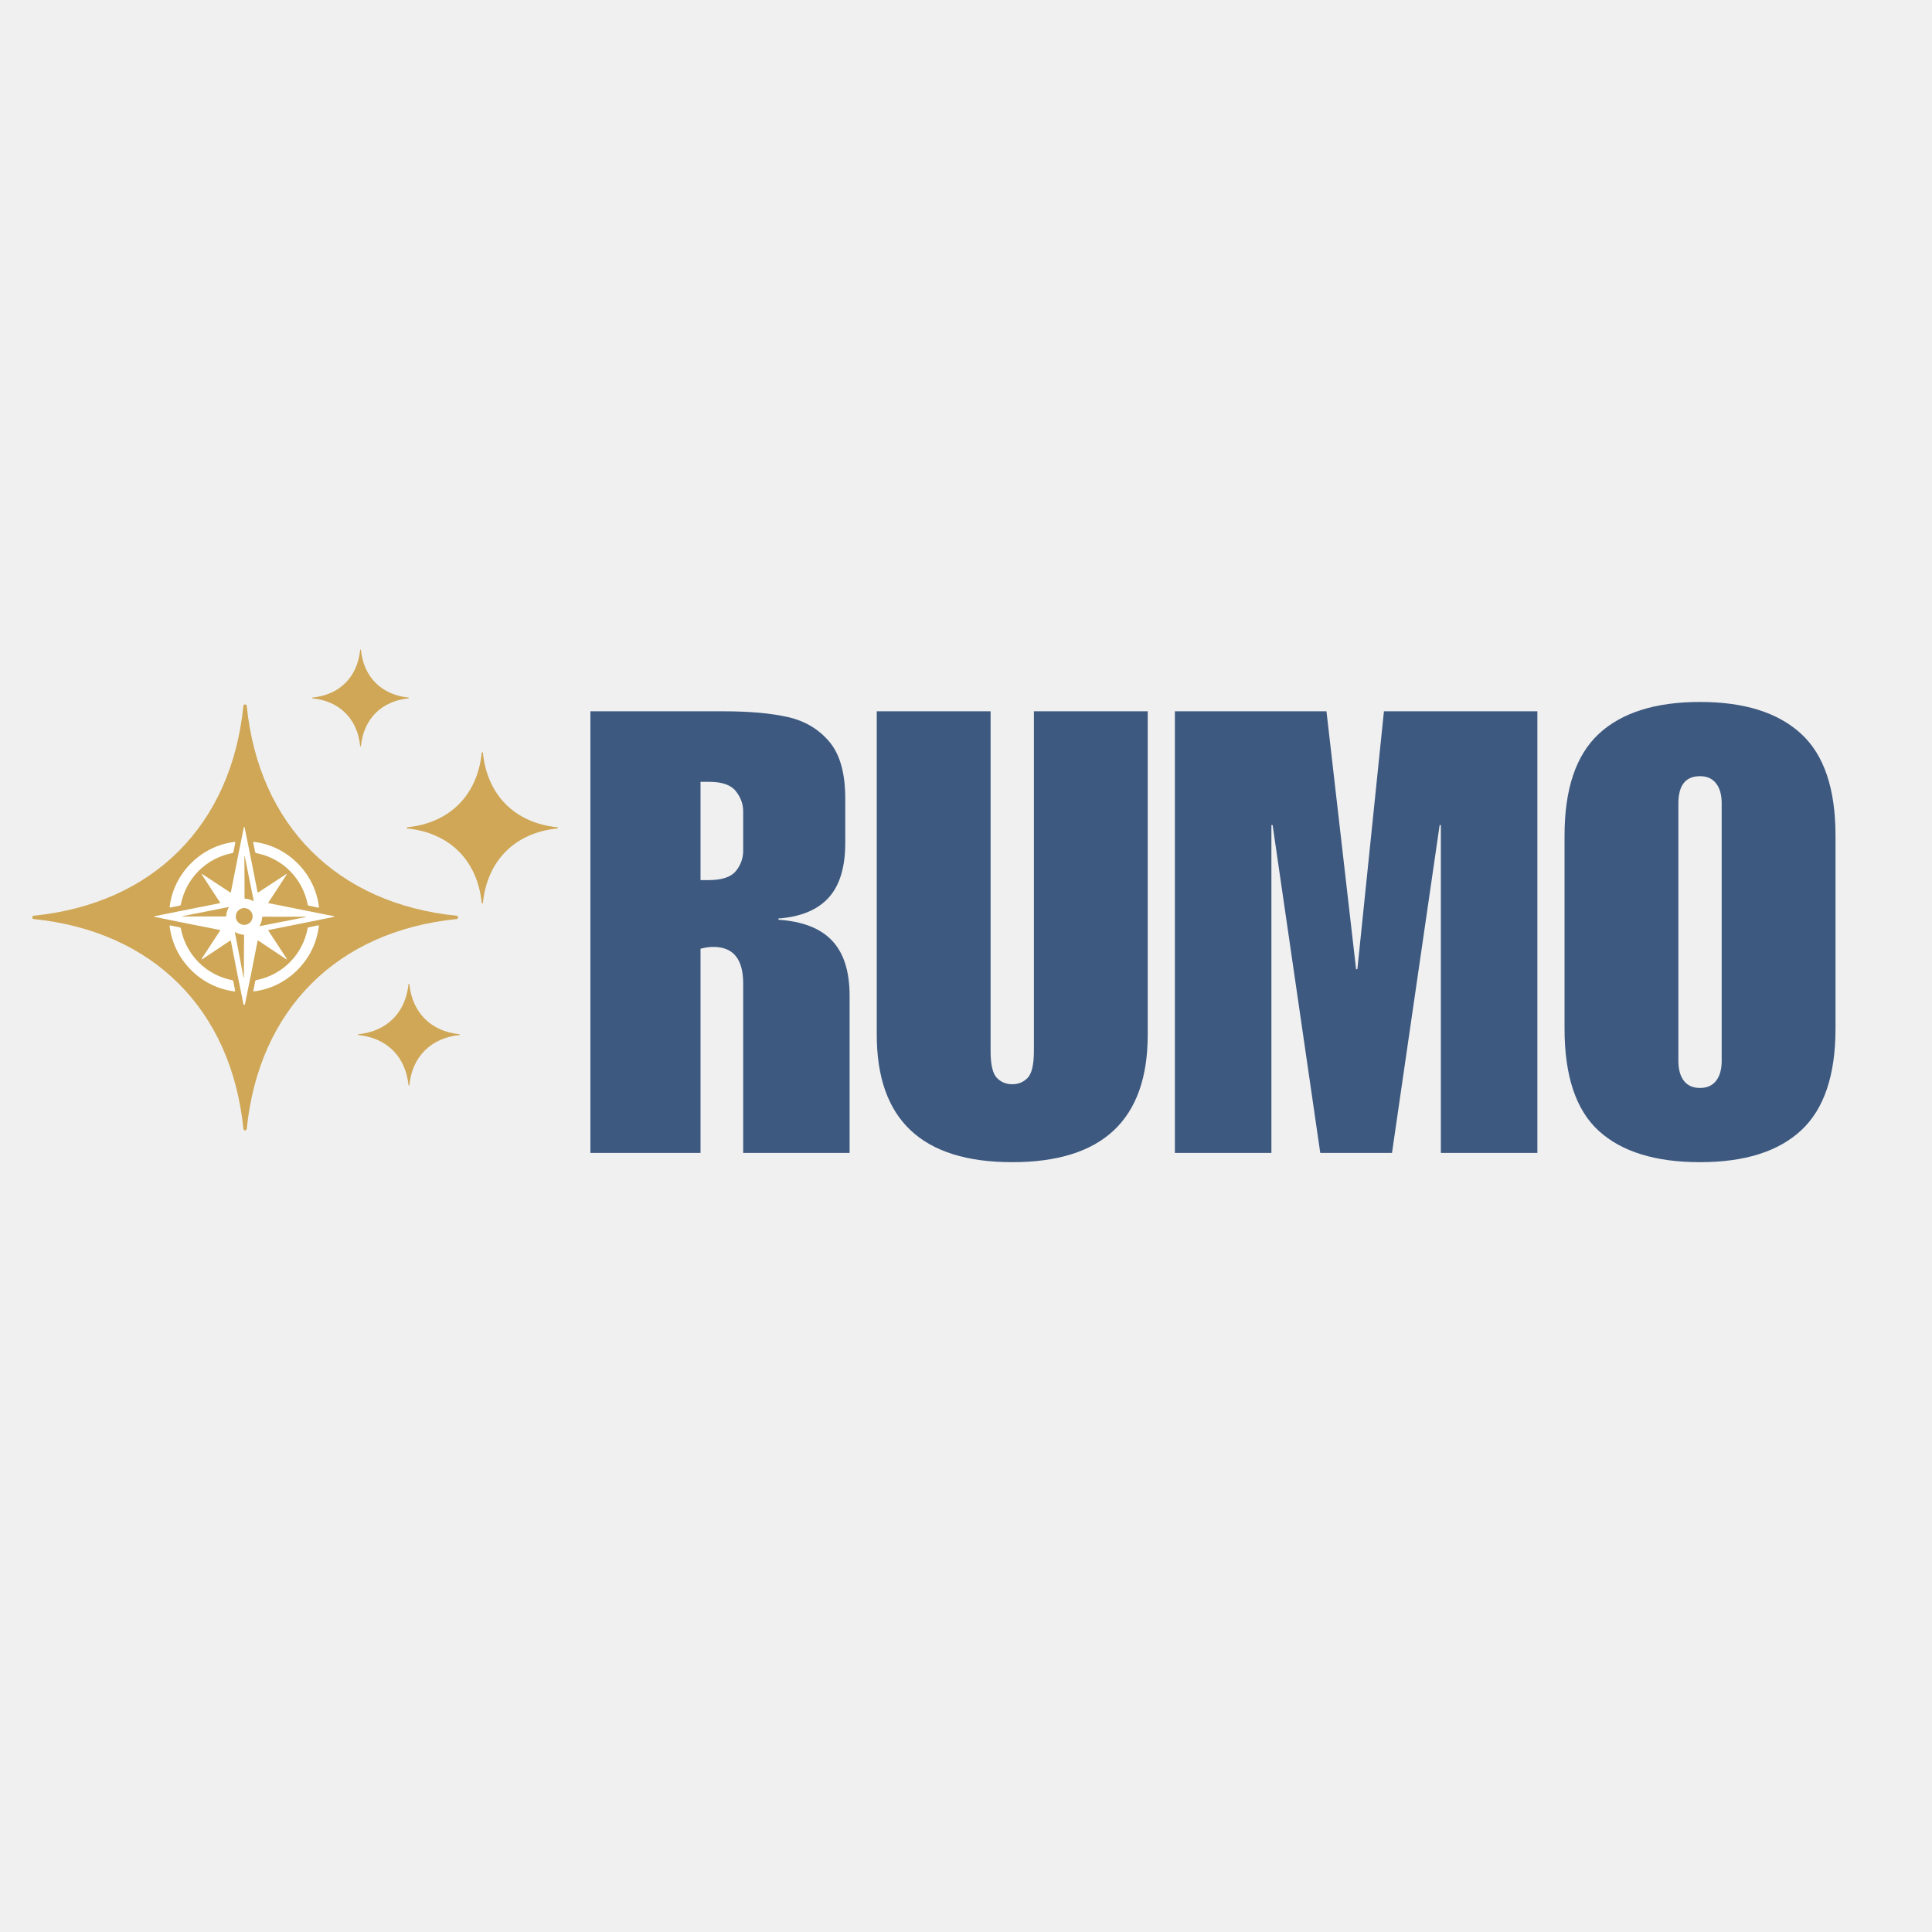
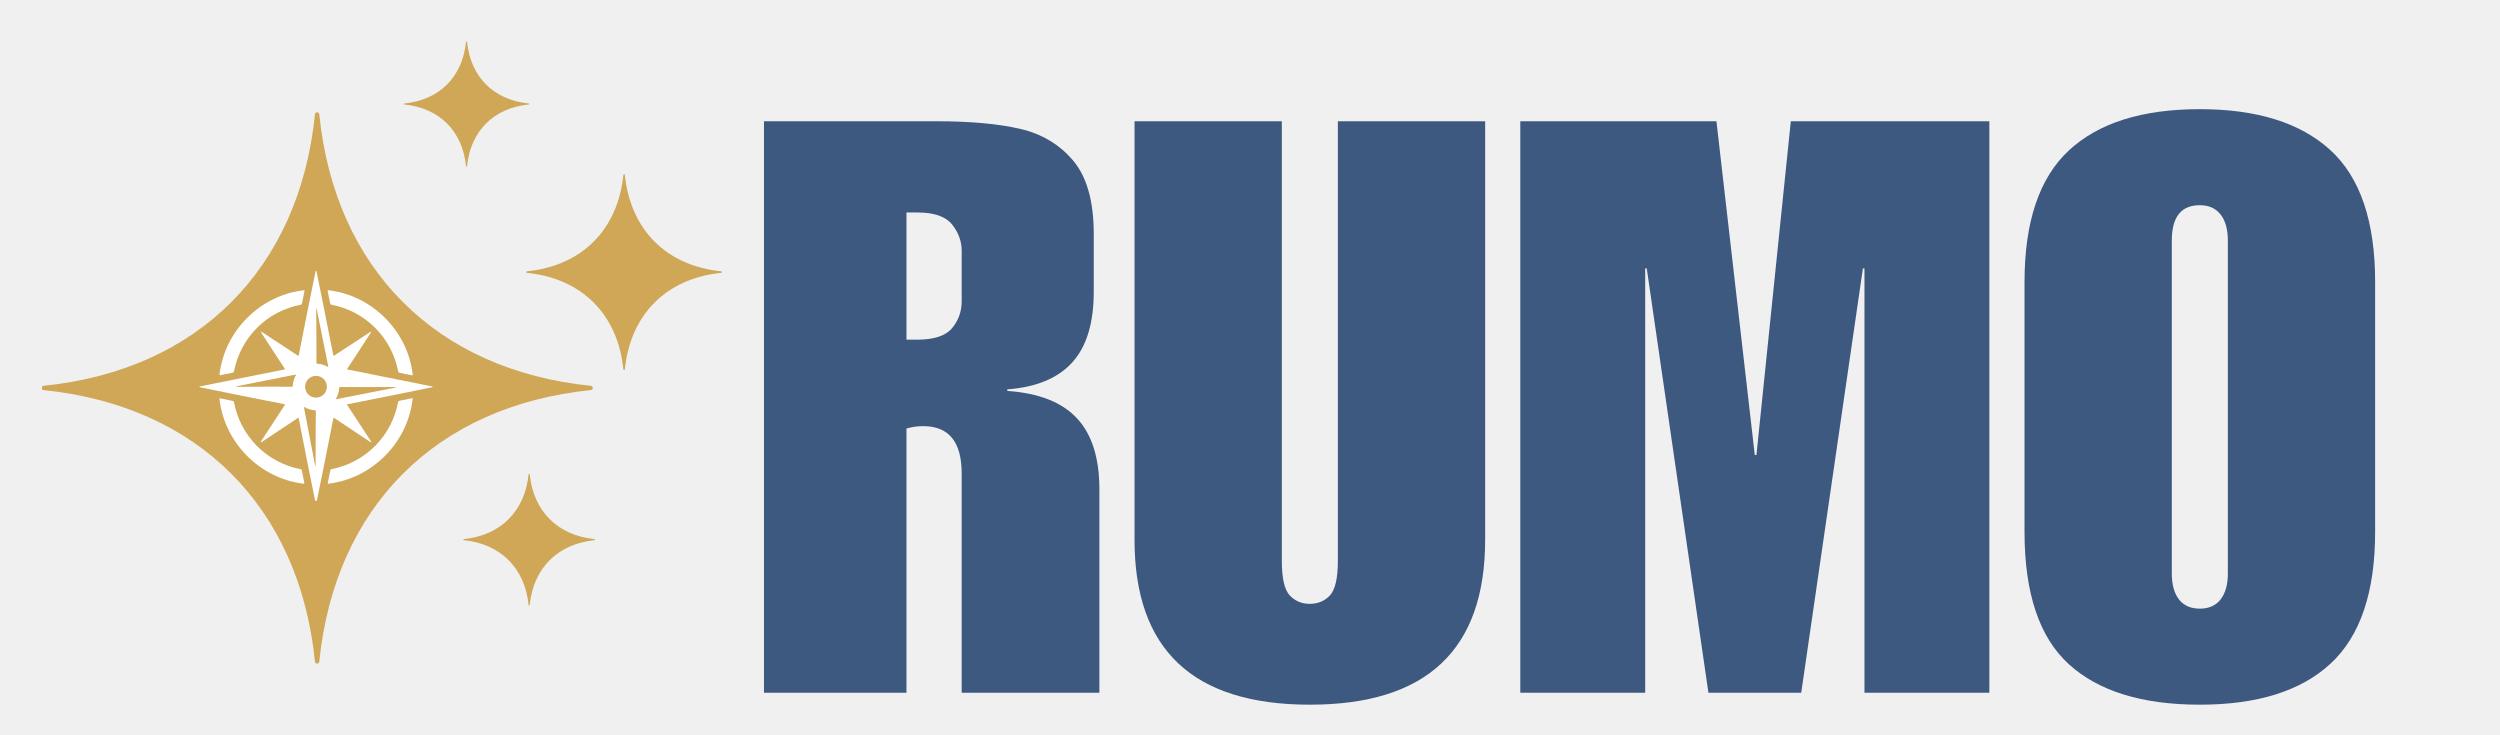
- <svg xmlns="http://www.w3.org/2000/svg" width="500" zoomAndPan="magnify" viewBox="0 0 375 375" height="500" preserveAspectRatio="xMidYMid meet" version="1.0">
+ <svg xmlns="http://www.w3.org/2000/svg" width="500" zoomAndPan="magnify" viewBox="0 120 375 110" height="147" preserveAspectRatio="xMidYMid meet" version="1.0">
  <defs>
    <g />
    <clipPath id="f8dd70a4a6">
      <path d="M 6.301 136 L 89 136 L 89 219.742 L 6.301 219.742 Z M 6.301 136 " clip-rule="nonzero" />
    </clipPath>
    <clipPath id="9ce2304e05">
      <path d="M 78 146 L 108.301 146 L 108.301 176 L 78 176 Z M 78 146 " clip-rule="nonzero" />
    </clipPath>
    <clipPath id="1724910764">
      <path d="M 192 0.078 L 246 0.078 L 246 90 L 192 90 Z M 192 0.078 " clip-rule="nonzero" />
    </clipPath>
    <clipPath id="8512006237">
      <rect x="0" width="250" y="0" height="123" />
    </clipPath>
    <clipPath id="0da29a0ca4">
      <path d="M 29.906 160.5 L 65 160.5 L 65 195 L 29.906 195 Z M 29.906 160.5 " clip-rule="nonzero" />
    </clipPath>
  </defs>
  <g clip-path="url(#f8dd70a4a6)">
    <path fill="#cfa756" d="M 47.574 219.414 C 47.738 219.414 47.875 219.289 47.891 219.125 C 50.246 195.922 65.426 180.734 88.629 178.387 C 88.793 178.371 88.918 178.234 88.918 178.07 L 88.918 178.062 C 88.918 177.898 88.793 177.766 88.629 177.746 C 65.426 175.395 50.238 160.211 47.891 137.012 C 47.875 136.848 47.738 136.723 47.574 136.723 C 47.402 136.723 47.262 136.848 47.246 137.012 C 44.891 160.211 29.711 175.398 6.508 177.746 C 6.344 177.766 6.219 177.898 6.219 178.062 L 6.219 178.07 C 6.219 178.234 6.344 178.371 6.508 178.387 C 29.711 180.742 44.898 195.922 47.246 219.125 C 47.262 219.289 47.398 219.414 47.562 219.414 Z M 47.574 219.414 " fill-opacity="1" fill-rule="nonzero" />
  </g>
  <g clip-path="url(#9ce2304e05)">
    <path fill="#cfa756" d="M 93.617 175.371 C 93.676 175.371 93.727 175.324 93.73 175.27 C 94.566 167.027 99.957 161.637 108.199 160.801 C 108.254 160.797 108.301 160.746 108.301 160.688 C 108.301 160.633 108.254 160.578 108.199 160.574 C 99.957 159.742 94.566 154.348 93.73 146.105 C 93.727 146.051 93.676 146.004 93.617 146.004 C 93.562 146.004 93.512 146.051 93.504 146.105 C 92.672 154.348 87.277 159.742 79.039 160.574 C 78.98 160.578 78.934 160.633 78.934 160.688 C 78.934 160.746 78.98 160.797 79.039 160.801 C 87.277 161.637 92.672 167.027 93.504 175.27 C 93.512 175.324 93.562 175.371 93.617 175.371 Z M 93.617 175.371 " fill-opacity="1" fill-rule="nonzero" />
  </g>
  <path fill="#cfa756" d="M 69.98 144.871 C 70.02 144.871 70.047 144.844 70.055 144.801 C 70.586 139.535 74.043 136.082 79.309 135.547 C 79.348 135.547 79.379 135.512 79.379 135.473 C 79.379 135.434 79.348 135.406 79.309 135.398 C 74.043 134.867 70.586 131.414 70.055 126.145 C 70.055 126.105 70.02 126.078 69.98 126.078 C 69.941 126.078 69.914 126.105 69.906 126.145 C 69.375 131.414 65.922 134.867 60.652 135.398 C 60.613 135.398 60.582 135.434 60.582 135.473 C 60.582 135.512 60.613 135.543 60.652 135.547 C 65.922 136.082 69.375 139.535 69.906 144.801 C 69.906 144.844 69.941 144.871 69.98 144.871 Z M 69.98 144.871 " fill-opacity="1" fill-rule="nonzero" />
  <path fill="#cfa756" d="M 79.371 210.703 C 79.41 210.703 79.445 210.676 79.453 210.633 C 80.012 205.094 83.645 201.465 89.184 200.902 C 89.223 200.902 89.25 200.863 89.25 200.824 C 89.25 200.785 89.223 200.75 89.184 200.742 C 83.645 200.184 80.012 196.551 79.453 191.012 C 79.453 190.973 79.41 190.945 79.371 190.945 C 79.332 190.945 79.297 190.973 79.293 191.012 C 78.73 196.551 75.102 200.184 69.562 200.742 C 69.52 200.742 69.492 200.785 69.492 200.824 C 69.492 200.863 69.52 200.898 69.562 200.902 C 75.102 201.465 78.73 205.094 79.293 210.633 C 79.293 210.676 79.332 210.703 79.371 210.703 Z M 79.371 210.703 " fill-opacity="1" fill-rule="nonzero" />
  <g transform="matrix(1, 0, 0, 1, 111, 136)">
    <g clip-path="url(#8512006237)">
      <g fill="#3d5980" fill-opacity="1">
        <g transform="translate(0.954367, 87.78043)">
          <g>
            <path d="M 52.109 -68.797 L 52.109 -60.156 C 52.109 -55.426 51.023 -51.879 48.859 -49.516 C 46.703 -47.16 43.461 -45.82 39.141 -45.5 L 39.141 -45.266 C 43.859 -44.941 47.336 -43.578 49.578 -41.172 C 51.828 -38.773 52.953 -35.219 52.953 -30.5 L 52.953 0 L 32.297 0 L 32.297 -32.891 C 32.297 -37.617 30.375 -39.984 26.531 -39.984 C 25.656 -39.984 24.816 -39.863 24.016 -39.625 L 24.016 0 L 2.641 0 L 2.641 -85.719 L 28.453 -85.719 C 33.578 -85.719 37.781 -85.336 41.062 -84.578 C 44.344 -83.816 47.004 -82.219 49.047 -79.781 C 51.086 -77.344 52.109 -73.68 52.109 -68.797 Z M 25.578 -52.953 C 28.141 -52.953 29.898 -53.531 30.859 -54.688 C 31.816 -55.844 32.297 -57.18 32.297 -58.703 L 32.297 -66.281 C 32.297 -67.719 31.816 -69.035 30.859 -70.234 C 29.898 -71.43 28.176 -72.031 25.688 -72.031 L 24.016 -72.031 L 24.016 -52.953 Z M 25.578 -52.953 " />
          </g>
        </g>
      </g>
      <g fill="#3d5980" fill-opacity="1">
        <g transform="translate(56.53855, 87.78043)">
          <g>
            <path d="M 24.734 -19.812 C 24.734 -17.164 25.133 -15.422 25.938 -14.578 C 26.738 -13.742 27.738 -13.328 28.938 -13.328 C 30.133 -13.328 31.133 -13.742 31.938 -14.578 C 32.738 -15.422 33.141 -17.164 33.141 -19.812 L 33.141 -85.719 L 55.234 -85.719 L 55.234 -22.938 C 55.234 -6.445 46.469 1.797 28.938 1.797 C 11.406 1.797 2.641 -6.445 2.641 -22.938 L 2.641 -85.719 L 24.734 -85.719 Z M 24.734 -19.812 " />
          </g>
        </g>
      </g>
      <g fill="#3d5980" fill-opacity="1">
        <g transform="translate(114.4037, 87.78043)">
          <g>
            <path d="M 37.812 -35.656 L 38.062 -35.656 L 43.219 -85.719 L 73 -85.719 L 73 0 L 54.266 0 L 54.266 -63.641 L 54.031 -63.641 L 44.781 0 L 30.859 0 L 21.609 -63.641 L 21.375 -63.641 L 21.375 0 L 2.641 0 L 2.641 -85.719 L 32.062 -85.719 Z M 37.812 -35.656 " />
          </g>
        </g>
      </g>
      <g clip-path="url(#1724910764)">
        <g fill="#3d5980" fill-opacity="1">
          <g transform="translate(190.0366, 87.78043)">
            <g>
              <path d="M 28.938 -87.531 C 37.5 -87.531 44.02 -85.488 48.5 -81.406 C 52.988 -77.32 55.234 -70.719 55.234 -61.594 L 55.234 -24.125 C 55.234 -15.082 53.008 -8.5 48.562 -4.375 C 44.125 -0.258 37.582 1.797 28.938 1.797 C 20.289 1.797 13.742 -0.223 9.297 -4.266 C 4.859 -8.305 2.641 -14.926 2.641 -24.125 L 2.641 -61.594 C 2.641 -70.633 4.859 -77.219 9.297 -81.344 C 13.742 -85.469 20.289 -87.531 28.938 -87.531 Z M 24.734 -67.828 L 24.734 -17.891 C 24.734 -16.211 25.094 -14.91 25.812 -13.984 C 26.531 -13.066 27.57 -12.609 28.938 -12.609 C 30.289 -12.609 31.328 -13.066 32.047 -13.984 C 32.773 -14.91 33.141 -16.211 33.141 -17.891 L 33.141 -67.828 C 33.141 -69.516 32.773 -70.816 32.047 -71.734 C 31.328 -72.66 30.289 -73.125 28.938 -73.125 C 26.133 -73.125 24.734 -71.359 24.734 -67.828 Z M 24.734 -67.828 " />
            </g>
          </g>
        </g>
      </g>
    </g>
  </g>
  <g clip-path="url(#0da29a0ca4)">
    <path fill="#ffffff" d="M 64.852 177.844 L 52.117 175.297 C 52.074 175.285 52.051 175.234 52.078 175.195 C 52.527 174.535 53.703 172.738 55.598 169.812 C 55.629 169.762 55.648 169.723 55.66 169.695 C 55.672 169.652 55.621 169.613 55.586 169.641 L 50.117 173.223 C 50.074 173.246 50.023 173.23 50.008 173.188 C 49.992 173.141 49.98 173.109 49.977 173.09 C 49.023 168.23 48.191 164.066 47.48 160.598 C 47.469 160.531 47.441 160.5 47.402 160.5 C 47.367 160.5 47.34 160.531 47.328 160.598 C 46.613 164.066 45.781 168.23 44.828 173.09 C 44.824 173.109 44.816 173.141 44.797 173.188 C 44.781 173.23 44.73 173.246 44.691 173.223 L 39.223 169.637 C 39.184 169.613 39.133 169.652 39.148 169.695 C 39.156 169.723 39.176 169.758 39.211 169.809 C 41.105 172.738 42.281 174.531 42.727 175.195 C 42.754 175.23 42.734 175.285 42.688 175.293 L 29.957 177.844 C 29.938 177.848 29.922 177.863 29.918 177.883 C 29.914 177.922 29.93 177.945 29.969 177.953 C 33.055 178.598 37.305 179.453 42.719 180.516 C 42.75 180.523 42.766 180.562 42.746 180.59 L 39.137 186.098 C 39.094 186.16 39.172 186.238 39.238 186.195 L 44.68 182.57 C 44.727 182.539 44.793 182.566 44.809 182.625 C 45.605 186.754 46.445 190.973 47.332 195.277 C 47.34 195.312 47.363 195.332 47.402 195.332 C 47.441 195.332 47.465 195.312 47.469 195.277 C 48.355 190.973 49.199 186.754 50 182.625 C 50.012 182.566 50.074 182.539 50.125 182.57 L 55.566 186.195 C 55.633 186.238 55.711 186.164 55.668 186.098 L 52.059 180.59 C 52.039 180.562 52.055 180.523 52.09 180.52 C 57.504 179.453 61.754 178.598 64.84 177.957 C 64.875 177.949 64.891 177.926 64.887 177.883 C 64.883 177.867 64.867 177.848 64.852 177.844 Z M 44.395 176.129 C 44.102 176.637 43.941 177.18 43.91 177.77 C 43.906 177.836 43.852 177.883 43.789 177.883 C 41.438 177.871 38.688 177.875 35.543 177.898 C 35.5 177.898 35.465 177.891 35.434 177.883 C 35.41 177.875 35.41 177.836 35.438 177.828 L 44.348 176.062 C 44.387 176.055 44.414 176.094 44.395 176.129 Z M 47.34 189.633 C 47.34 189.672 47.332 189.711 47.324 189.738 C 47.316 189.766 47.277 189.762 47.273 189.738 L 45.594 180.98 C 45.586 180.945 45.625 180.914 45.66 180.934 C 46.152 181.227 46.688 181.387 47.266 181.422 C 47.328 181.426 47.379 181.477 47.375 181.543 C 47.348 183.848 47.336 186.543 47.34 189.633 Z M 47.398 179.52 C 46.496 179.52 45.766 178.789 45.766 177.887 C 45.766 176.984 46.496 176.254 47.398 176.254 C 48.301 176.254 49.031 176.984 49.031 177.887 C 49.031 178.789 48.301 179.52 47.398 179.52 Z M 49.18 174.906 C 48.688 174.625 48.152 174.465 47.578 174.438 C 47.516 174.434 47.465 174.383 47.465 174.32 C 47.473 172.027 47.461 169.344 47.43 166.273 C 47.43 166.234 47.438 166.199 47.445 166.168 C 47.453 166.145 47.492 166.145 47.496 166.172 L 49.246 174.859 C 49.254 174.898 49.215 174.926 49.18 174.906 Z M 59.379 177.996 L 50.441 179.758 C 50.402 179.766 50.375 179.727 50.395 179.691 C 50.688 179.184 50.852 178.637 50.883 178.047 C 50.887 177.98 50.941 177.93 51.004 177.93 C 53.363 177.945 56.117 177.945 59.277 177.926 C 59.316 177.926 59.352 177.934 59.383 177.941 C 59.41 177.949 59.406 177.988 59.379 177.996 Z M 59.379 177.996 " fill-opacity="1" fill-rule="nonzero" />
  </g>
  <path fill="#ffffff" d="M 33.008 176.156 L 34.926 175.77 C 35.012 175.754 35.078 175.684 35.094 175.598 C 35.582 173.098 36.758 170.844 38.562 169.043 C 40.363 167.238 42.621 166.066 45.121 165.582 C 45.207 165.566 45.277 165.5 45.293 165.41 L 45.68 163.496 C 45.691 163.445 45.648 163.402 45.602 163.406 C 42.371 163.781 39.398 165.242 37.078 167.559 C 34.762 169.875 33.297 172.844 32.922 176.074 C 32.914 176.125 32.957 176.164 33.008 176.156 Z M 33.008 176.156 " fill-opacity="1" fill-rule="nonzero" />
  <path fill="#ffffff" d="M 49.703 165.578 C 52.207 166.066 54.465 167.238 56.27 169.047 C 58.074 170.852 59.25 173.109 59.734 175.617 C 59.75 175.703 59.82 175.77 59.906 175.789 L 61.824 176.176 C 61.875 176.184 61.918 176.141 61.914 176.094 C 61.539 172.859 60.074 169.883 57.754 167.562 C 55.434 165.242 52.461 163.777 49.227 163.402 C 49.18 163.395 49.137 163.438 49.145 163.488 L 49.531 165.406 C 49.551 165.496 49.617 165.562 49.703 165.578 Z M 49.703 165.578 " fill-opacity="1" fill-rule="nonzero" />
  <path fill="#ffffff" d="M 61.812 179.602 L 59.891 179.996 C 59.805 180.016 59.734 180.082 59.719 180.168 C 59.242 182.676 58.078 184.941 56.277 186.754 C 54.48 188.566 52.223 189.75 49.719 190.25 C 49.633 190.266 49.566 190.332 49.547 190.418 L 49.168 192.344 C 49.16 192.391 49.203 192.434 49.25 192.43 C 52.484 192.043 55.457 190.562 57.77 188.234 C 60.082 185.902 61.535 182.922 61.898 179.684 C 61.902 179.633 61.859 179.594 61.812 179.602 Z M 61.812 179.602 " fill-opacity="1" fill-rule="nonzero" />
  <path fill="#ffffff" d="M 45.574 192.438 C 45.621 192.445 45.664 192.398 45.652 192.352 L 45.273 190.43 C 45.258 190.344 45.188 190.273 45.102 190.258 C 42.598 189.766 40.344 188.582 38.543 186.77 C 36.742 184.957 35.574 182.695 35.098 180.188 C 35.082 180.102 35.016 180.031 34.926 180.016 L 33.008 179.621 C 32.957 179.613 32.914 179.652 32.922 179.703 C 33.285 182.938 34.742 185.918 37.055 188.25 C 39.367 190.578 42.34 192.051 45.574 192.438 Z M 45.574 192.438 " fill-opacity="1" fill-rule="nonzero" />
</svg>
